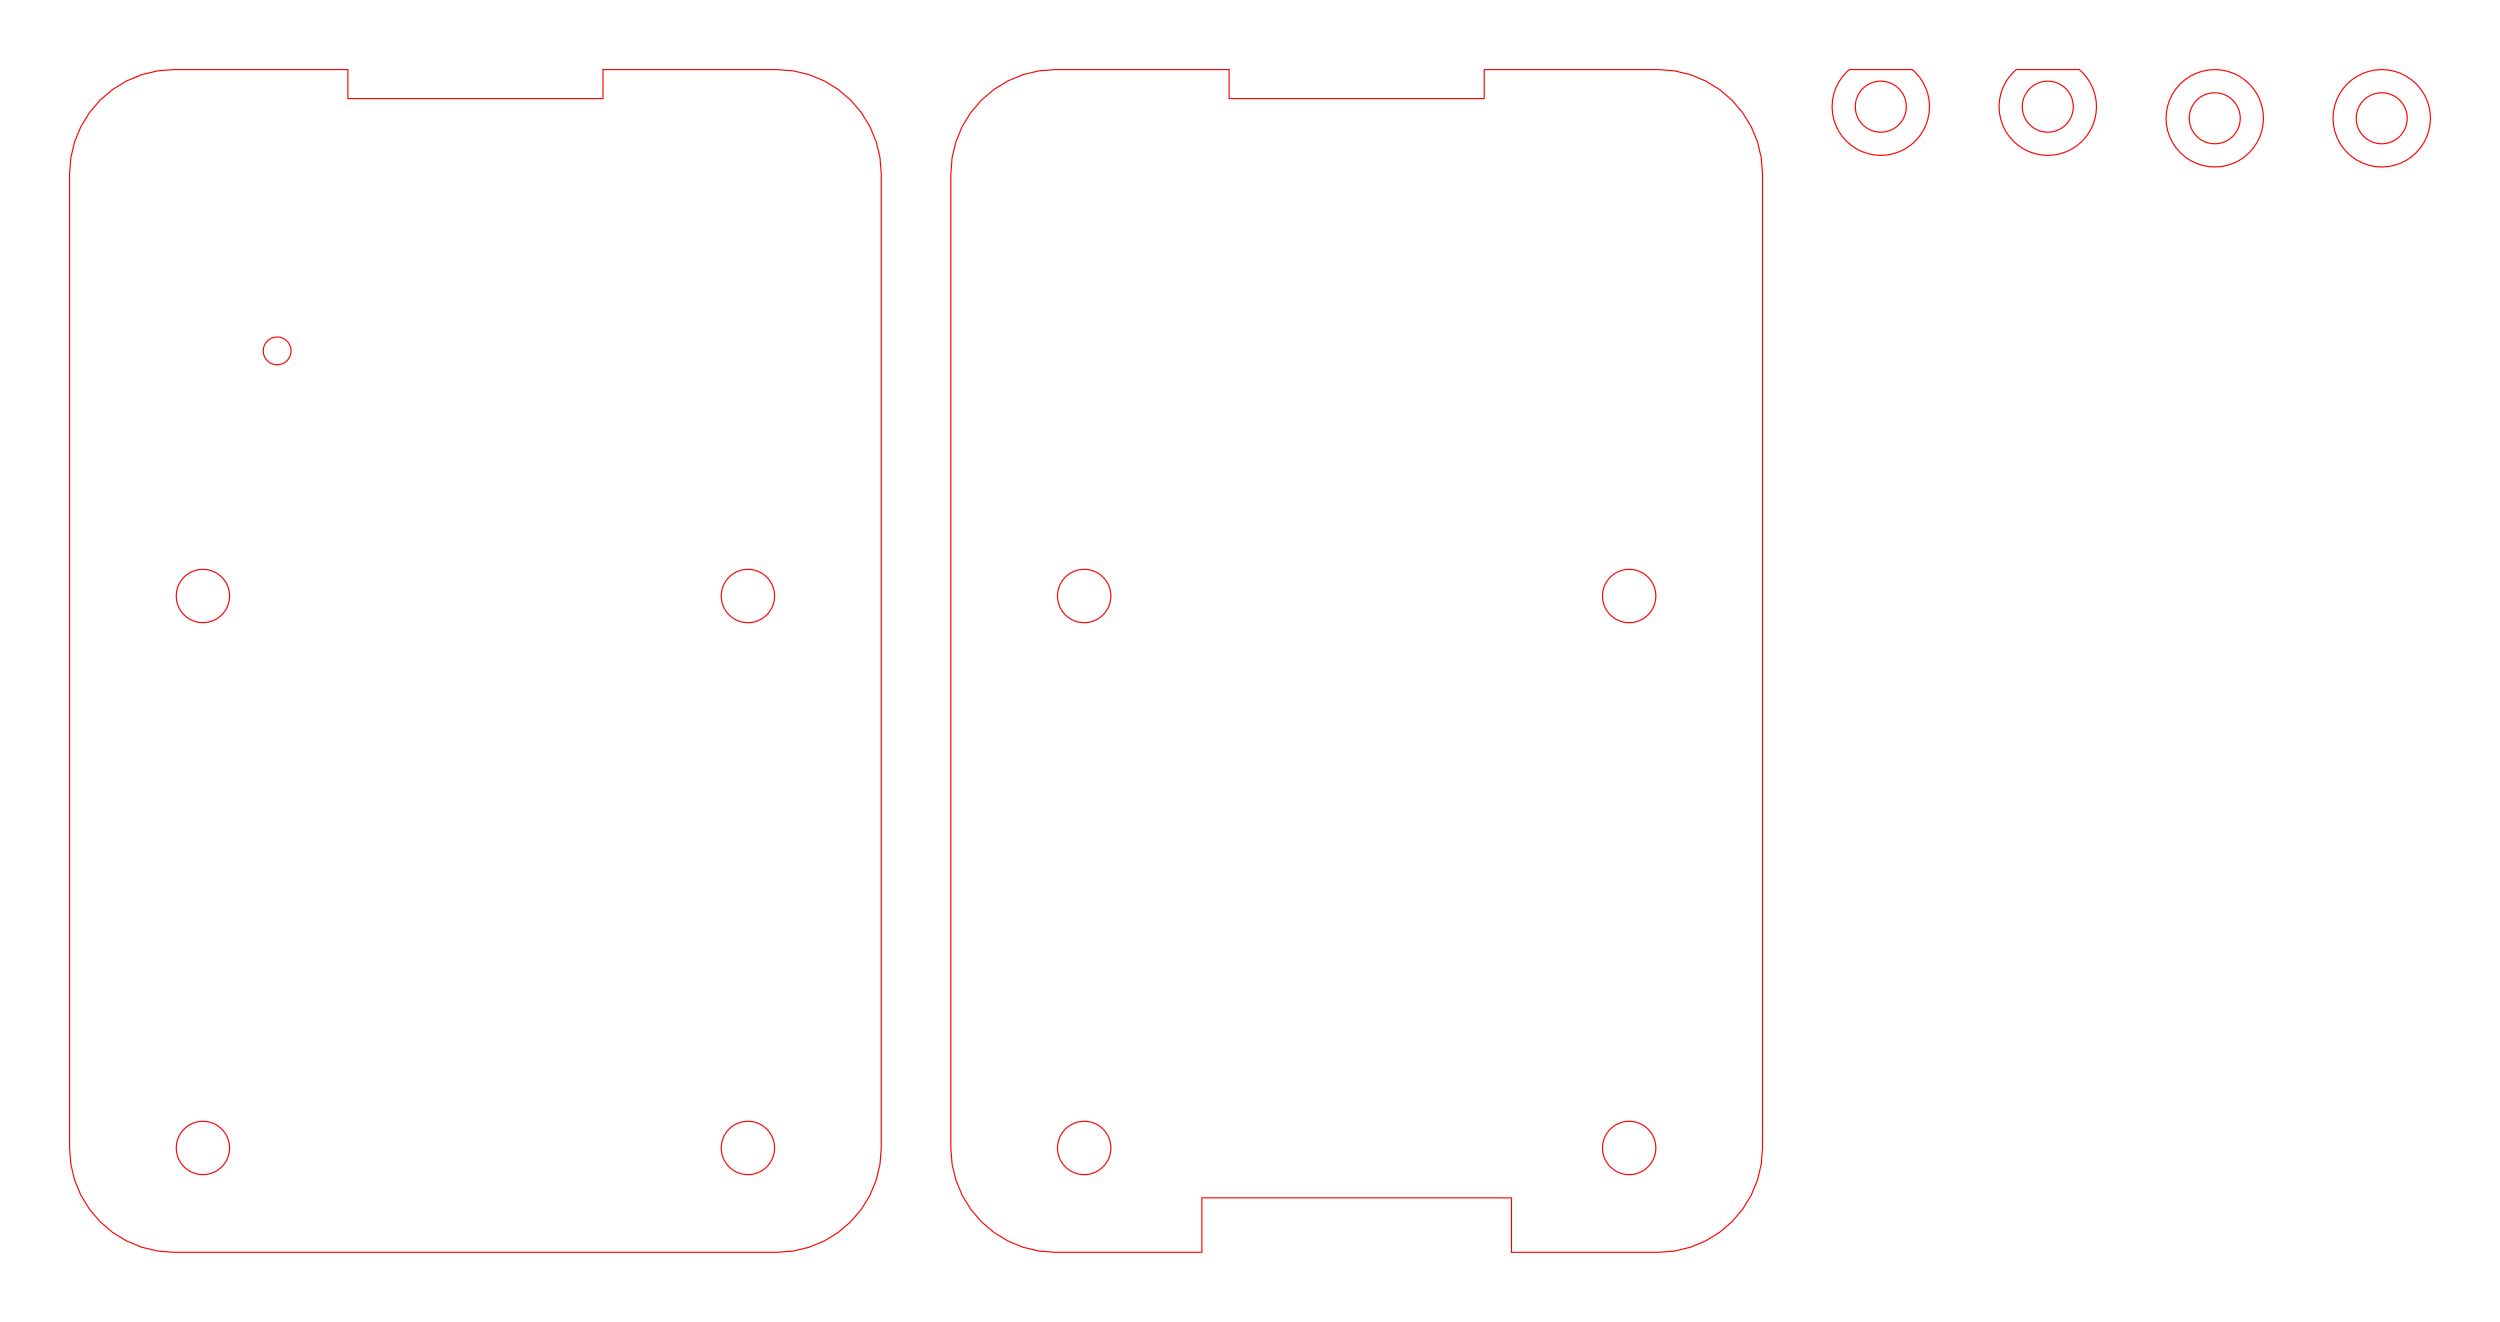
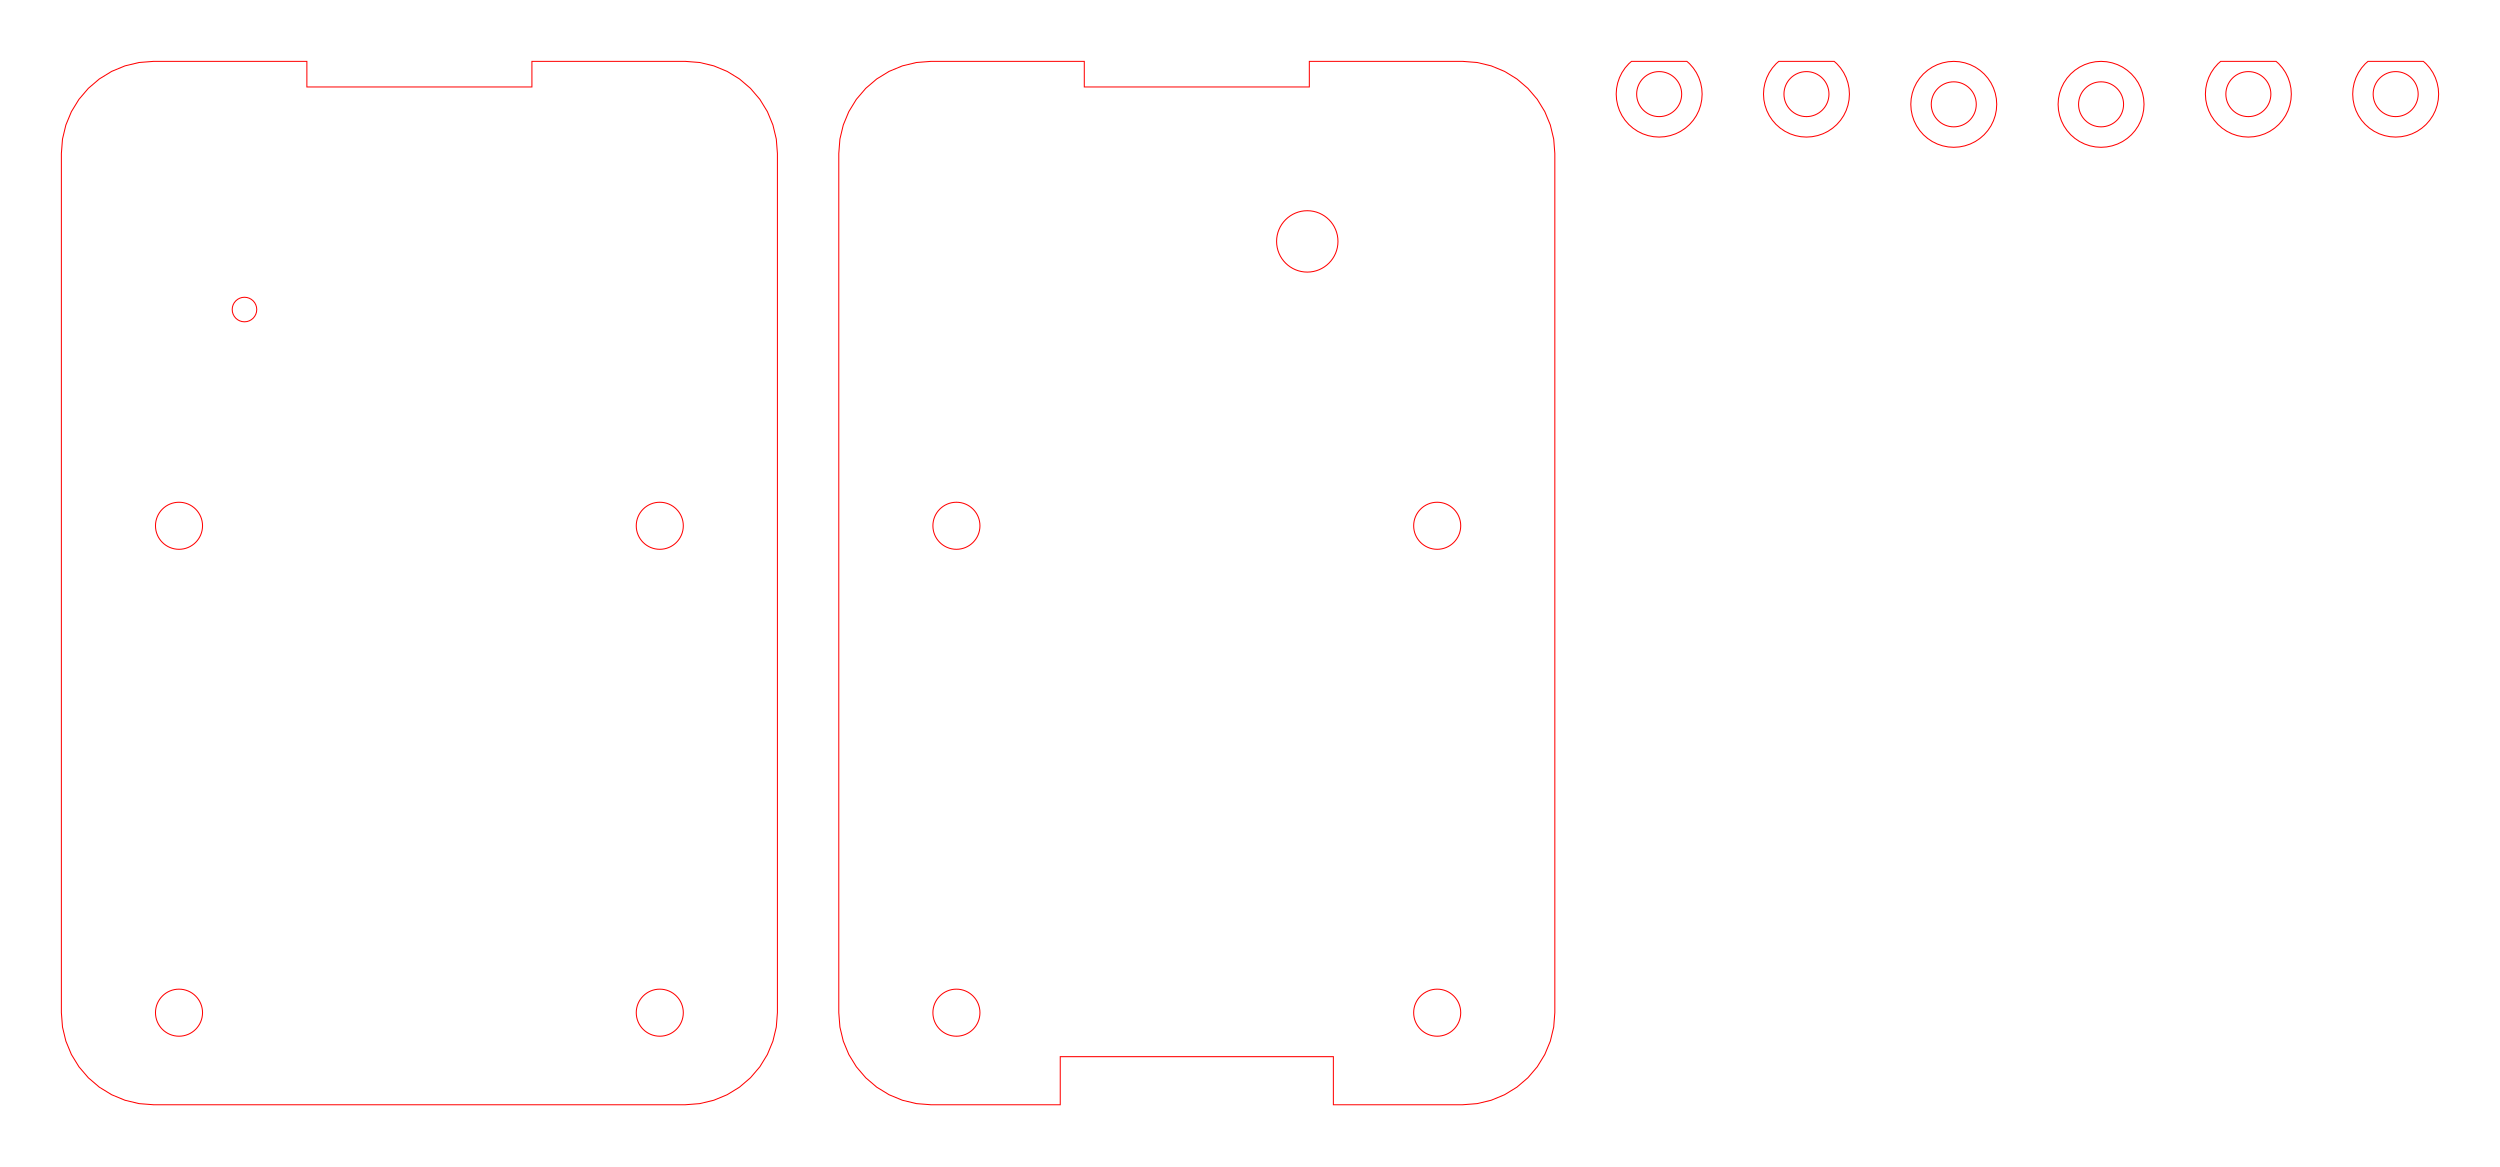
- <svg xmlns="http://www.w3.org/2000/svg" width="107.80mm" height="57.00mm" viewBox="0 0 107.800 57.000">
+ <svg xmlns="http://www.w3.org/2000/svg" width="122.20mm" height="57.00mm" viewBox="0 0 122.200 57.000">
  <g id="cover" fill="none" stroke="#ff0000" stroke-width="0.05">
    <polygon points="34.204,3.055 34.891,3.220 35.543,3.490 36.145,3.859 36.682,4.318 37.141,4.855 37.510,5.457 37.780,6.109 37.945,6.796 38.000,7.500 38.000,49.500 37.945,50.204 37.780,50.891 37.510,51.543 37.141,52.145 36.682,52.682 36.145,53.141 35.543,53.510 34.891,53.780 34.204,53.945 33.500,54.000 7.500,54.000 6.796,53.945 6.109,53.780 5.457,53.510 4.855,53.141 4.318,52.682 3.859,52.145 3.490,51.543 3.220,50.891 3.055,50.204 3.000,49.500 3.000,7.500 3.055,6.796 3.220,6.109 3.490,5.457 3.859,4.855 4.318,4.318 4.855,3.859 5.457,3.490 6.109,3.220 6.796,3.055 7.500,3.000 15.000,3.000 15.000,4.250 26.000,4.250 26.000,3.000 33.500,3.000" />
    <circle cx="8.750" cy="25.700" r="1.150" />
    <circle cx="8.750" cy="49.500" r="1.150" />
    <circle cx="32.250" cy="25.700" r="1.150" />
    <circle cx="32.250" cy="49.500" r="1.150" />
    <circle cx="11.950" cy="15.130" r="0.600" />
  </g>
  <g id="bottom" fill="none" stroke="#ff0000" stroke-width="0.05">
    <polygon points="53.000,4.250 64.000,4.250 64.000,3.000 71.500,3.000 72.204,3.055 72.891,3.220 73.543,3.490 74.145,3.859 74.682,4.318 75.141,4.855 75.510,5.457 75.780,6.109 75.945,6.796 76.000,7.500 76.000,49.500 75.945,50.204 75.780,50.891 75.510,51.543 75.141,52.145 74.682,52.682 74.145,53.141 73.543,53.510 72.891,53.780 72.204,53.945 71.500,54.000 65.175,54.000 65.175,51.650 51.825,51.650 51.825,54.000 45.500,54.000 44.796,53.945 44.109,53.780 43.457,53.510 42.855,53.141 42.318,52.682 41.859,52.145 41.490,51.543 41.220,50.891 41.055,50.204 41.000,49.500 41.000,7.500 41.055,6.796 41.220,6.109 41.490,5.457 41.859,4.855 42.318,4.318 42.855,3.859 43.457,3.490 44.109,3.220 44.796,3.055 45.500,3.000 53.000,3.000" />
    <circle cx="46.750" cy="25.700" r="1.150" />
    <circle cx="46.750" cy="49.500" r="1.150" />
    <circle cx="70.250" cy="25.700" r="1.150" />
    <circle cx="70.250" cy="49.500" r="1.150" />
+     <circle cx="63.900" cy="11.800" r="1.500" />
  </g>
  <g id="washers" fill="none" stroke="#ff0000" stroke-width="0.05">
    <polygon points="82.585,3.115 82.766,3.322 82.919,3.550 83.040,3.796 83.128,4.056 83.182,4.326 83.200,4.600 83.182,4.874 83.128,5.144 83.040,5.404 82.919,5.650 82.766,5.878 82.585,6.085 82.378,6.266 82.150,6.419 81.904,6.540 81.644,6.628 81.374,6.682 81.100,6.700 80.826,6.682 80.556,6.628 80.296,6.540 80.050,6.419 79.822,6.266 79.615,6.085 79.434,5.878 79.281,5.650 79.160,5.404 79.072,5.144 79.018,4.874 79.000,4.600 79.018,4.326 79.072,4.056 79.160,3.796 79.281,3.550 79.434,3.322 79.615,3.115 79.746,3.000 82.454,3.000" />
    <circle cx="81.100" cy="4.600" r="1.100" />
  </g>
  <g id="washers" fill="none" stroke="#ff0000" stroke-width="0.05">
    <polygon points="89.785,3.115 89.966,3.322 90.119,3.550 90.240,3.796 90.328,4.056 90.382,4.326 90.400,4.600 90.382,4.874 90.328,5.144 90.240,5.404 90.119,5.650 89.966,5.878 89.785,6.085 89.578,6.266 89.350,6.419 89.104,6.540 88.844,6.628 88.574,6.682 88.300,6.700 88.026,6.682 87.756,6.628 87.496,6.540 87.250,6.419 87.022,6.266 86.815,6.085 86.634,5.878 86.481,5.650 86.360,5.404 86.272,5.144 86.218,4.874 86.200,4.600 86.218,4.326 86.272,4.056 86.360,3.796 86.481,3.550 86.634,3.322 86.815,3.115 86.946,3.000 89.654,3.000" />
    <circle cx="88.300" cy="4.600" r="1.100" />
  </g>
  <g id="washers" fill="none" stroke="#ff0000" stroke-width="0.05">
    <polygon points="95.774,3.018 96.044,3.072 96.304,3.160 96.550,3.281 96.778,3.434 96.985,3.615 97.166,3.822 97.319,4.050 97.440,4.296 97.528,4.556 97.582,4.826 97.600,5.100 97.582,5.374 97.528,5.644 97.440,5.904 97.319,6.150 97.166,6.378 96.985,6.585 96.778,6.766 96.550,6.919 96.304,7.040 96.044,7.128 95.774,7.182 95.500,7.200 95.226,7.182 94.956,7.128 94.696,7.040 94.450,6.919 94.222,6.766 94.015,6.585 93.834,6.378 93.681,6.150 93.560,5.904 93.472,5.644 93.418,5.374 93.400,5.100 93.418,4.826 93.472,4.556 93.560,4.296 93.681,4.050 93.834,3.822 94.015,3.615 94.222,3.434 94.450,3.281 94.696,3.160 94.956,3.072 95.226,3.018 95.500,3.000" />
    <circle cx="95.500" cy="5.100" r="1.100" />
  </g>
  <g id="washers" fill="none" stroke="#ff0000" stroke-width="0.05">
    <polygon points="102.974,3.018 103.244,3.072 103.504,3.160 103.750,3.281 103.978,3.434 104.185,3.615 104.366,3.822 104.519,4.050 104.640,4.296 104.728,4.556 104.782,4.826 104.800,5.100 104.782,5.374 104.728,5.644 104.640,5.904 104.519,6.150 104.366,6.378 104.185,6.585 103.978,6.766 103.750,6.919 103.504,7.040 103.244,7.128 102.974,7.182 102.700,7.200 102.426,7.182 102.156,7.128 101.896,7.040 101.650,6.919 101.422,6.766 101.215,6.585 101.034,6.378 100.881,6.150 100.760,5.904 100.672,5.644 100.618,5.374 100.600,5.100 100.618,4.826 100.672,4.556 100.760,4.296 100.881,4.050 101.034,3.822 101.215,3.615 101.422,3.434 101.650,3.281 101.896,3.160 102.156,3.072 102.426,3.018 102.700,3.000" />
    <circle cx="102.700" cy="5.100" r="1.100" />
  </g>
+   <g id="washers_spare" fill="none" stroke="#ff0000" stroke-width="0.05">
+     <polygon points="111.385,3.115 111.566,3.322 111.719,3.550 111.840,3.796 111.928,4.056 111.982,4.326 112.000,4.600 111.982,4.874 111.928,5.144 111.840,5.404 111.719,5.650 111.566,5.878 111.385,6.085 111.178,6.266 110.950,6.419 110.704,6.540 110.444,6.628 110.174,6.682 109.900,6.700 109.626,6.682 109.356,6.628 109.096,6.540 108.850,6.419 108.622,6.266 108.415,6.085 108.234,5.878 108.081,5.650 107.960,5.404 107.872,5.144 107.818,4.874 107.800,4.600 107.818,4.326 107.872,4.056 107.960,3.796 108.081,3.550 108.234,3.322 108.415,3.115 108.546,3.000 111.254,3.000" />
+     <circle cx="109.900" cy="4.600" r="1.100" />
+   </g>
+   <g id="washers_spare" fill="none" stroke="#ff0000" stroke-width="0.05">
+     <polygon points="118.585,3.115 118.766,3.322 118.919,3.550 119.040,3.796 119.128,4.056 119.182,4.326 119.200,4.600 119.182,4.874 119.128,5.144 119.040,5.404 118.919,5.650 118.766,5.878 118.585,6.085 118.378,6.266 118.150,6.419 117.904,6.540 117.644,6.628 117.374,6.682 117.100,6.700 116.826,6.682 116.556,6.628 116.296,6.540 116.050,6.419 115.822,6.266 115.615,6.085 115.434,5.878 115.281,5.650 115.160,5.404 115.072,5.144 115.018,4.874 115.000,4.600 115.018,4.326 115.072,4.056 115.160,3.796 115.281,3.550 115.434,3.322 115.615,3.115 115.746,3.000 118.454,3.000" />
+     <circle cx="117.100" cy="4.600" r="1.100" />
+   </g>
</svg>
